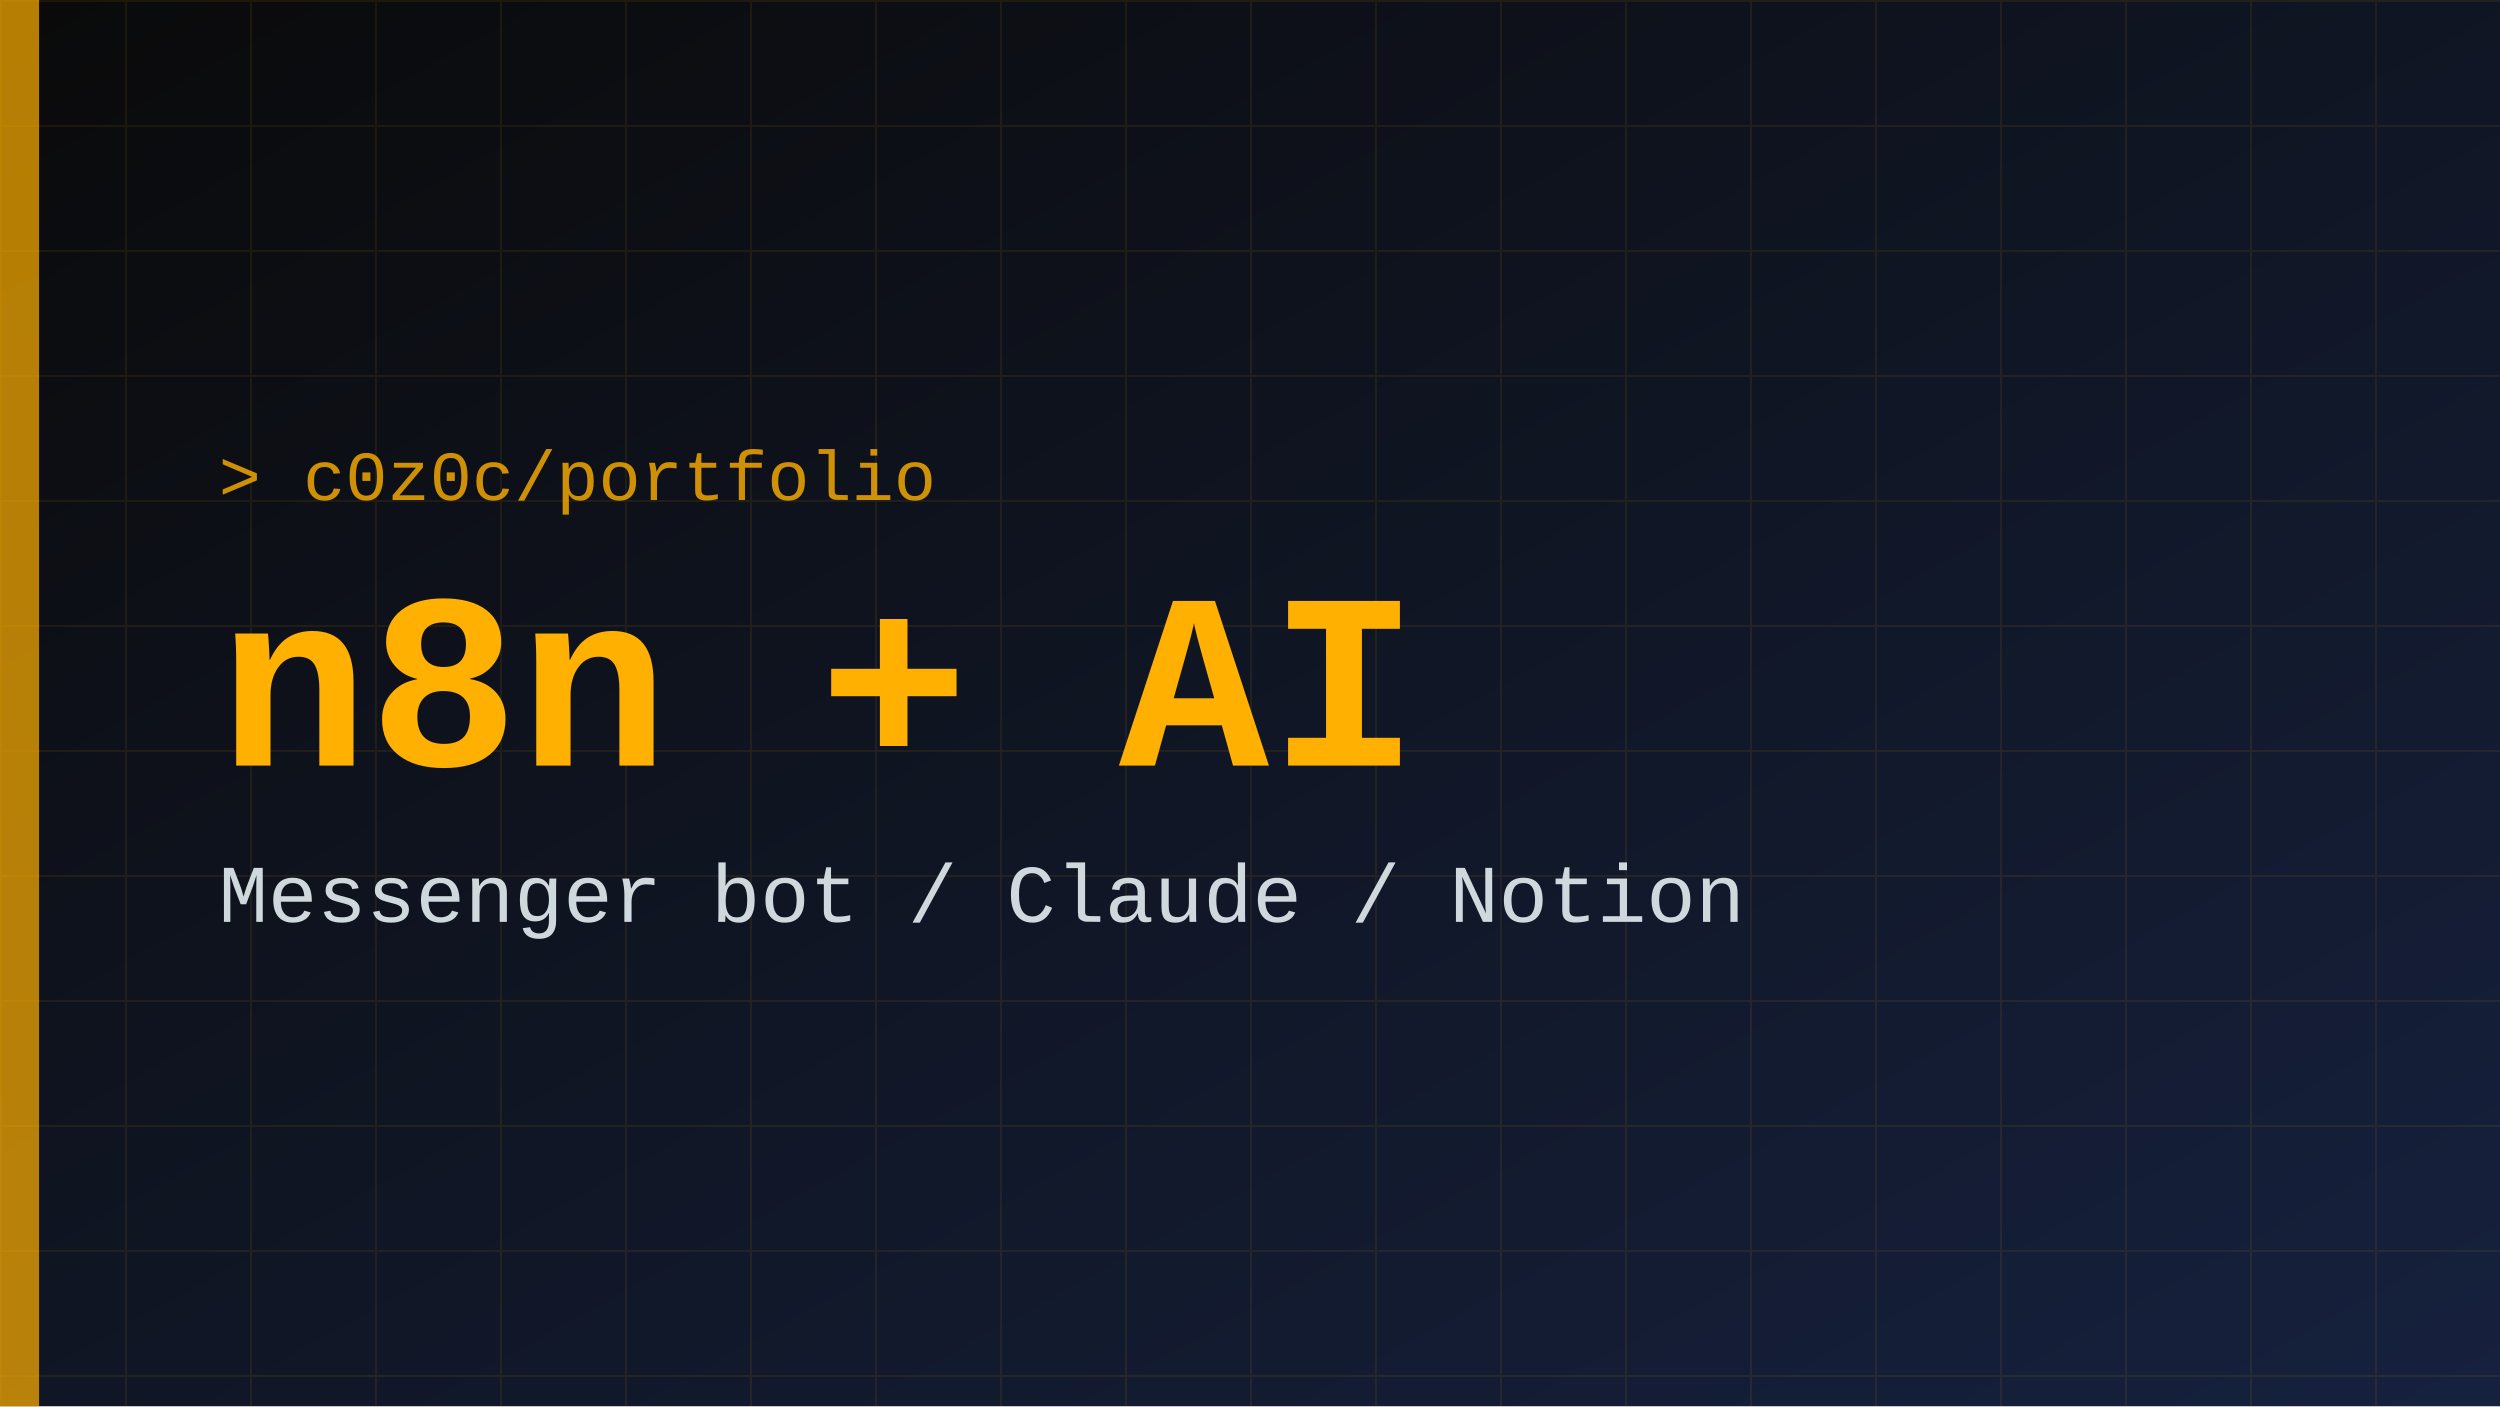
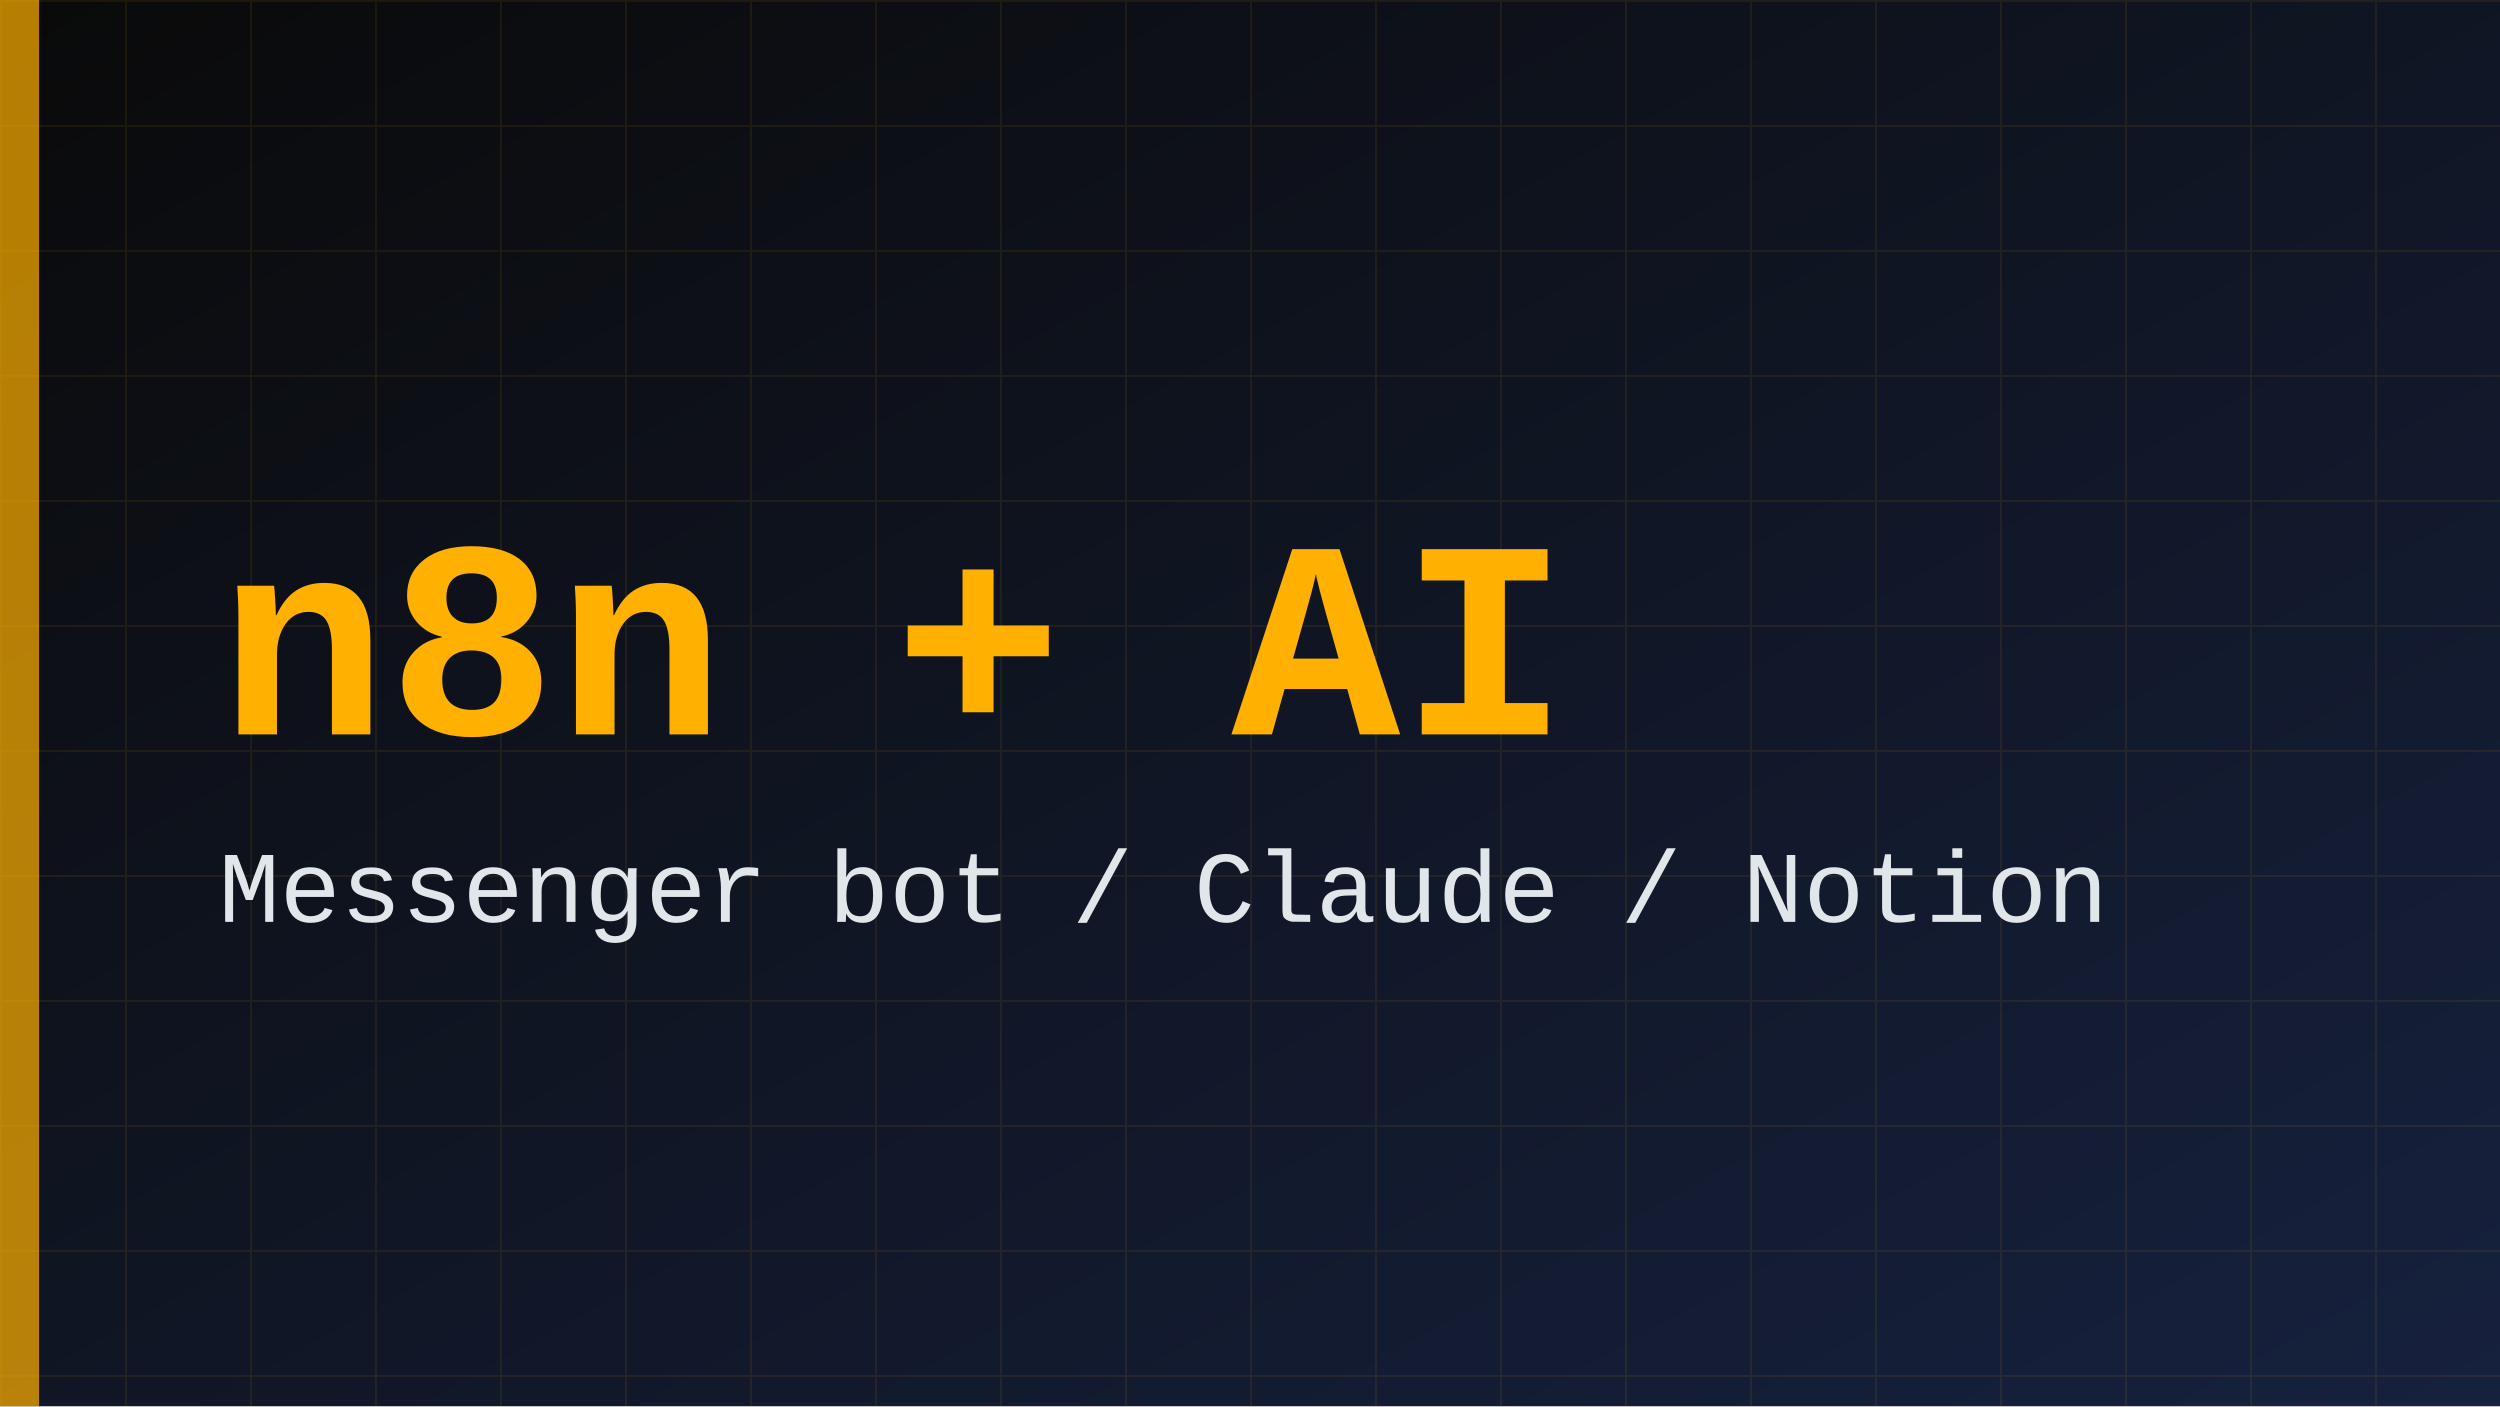
<svg xmlns="http://www.w3.org/2000/svg" width="640" height="360" viewBox="0 0 640 360">
  <defs>
    <linearGradient id="bg" x1="0" y1="0" x2="1" y2="1">
      <stop offset="0" stop-color="#0a0a0a" />
      <stop offset="1" stop-color="#16213e" />
    </linearGradient>
    <pattern id="grid" width="32" height="32" patternUnits="userSpaceOnUse">
      <path d="M32 0H0V32" fill="none" stroke="#ffb000" stroke-opacity="0.08" />
    </pattern>
  </defs>
  <rect width="640" height="360" fill="url(#bg)" />
  <rect width="640" height="360" fill="url(#grid)" />
  <rect x="0" y="0" width="10" height="360" fill="#ffb000" fill-opacity="0.7" />
-   <text x="56" y="128" font-family="Consolas, 'Courier New', monospace" font-size="18" fill="#ffb000" fill-opacity="0.8">&gt; c0z0c/portfolio</text>
-   <text x="56" y="196" font-family="Consolas, 'Courier New', monospace" font-size="64" font-weight="700" fill="#ffb000">n8n + AI</text>
-   <text x="56" y="236" font-family="Consolas, 'Courier New', monospace" font-size="21" fill="#cfd8dc">Messenger bot / Claude / Notion</text>
+   <text x="56" y="188" font-family="Consolas, 'Courier New', monospace" font-size="72" font-weight="700" fill="#ffb000">n8n + AI</text>
+   <text x="56" y="236" font-family="Consolas, 'Courier New', monospace" font-size="26" fill="#e0e6ea">Messenger bot / Claude / Notion</text>
</svg>
